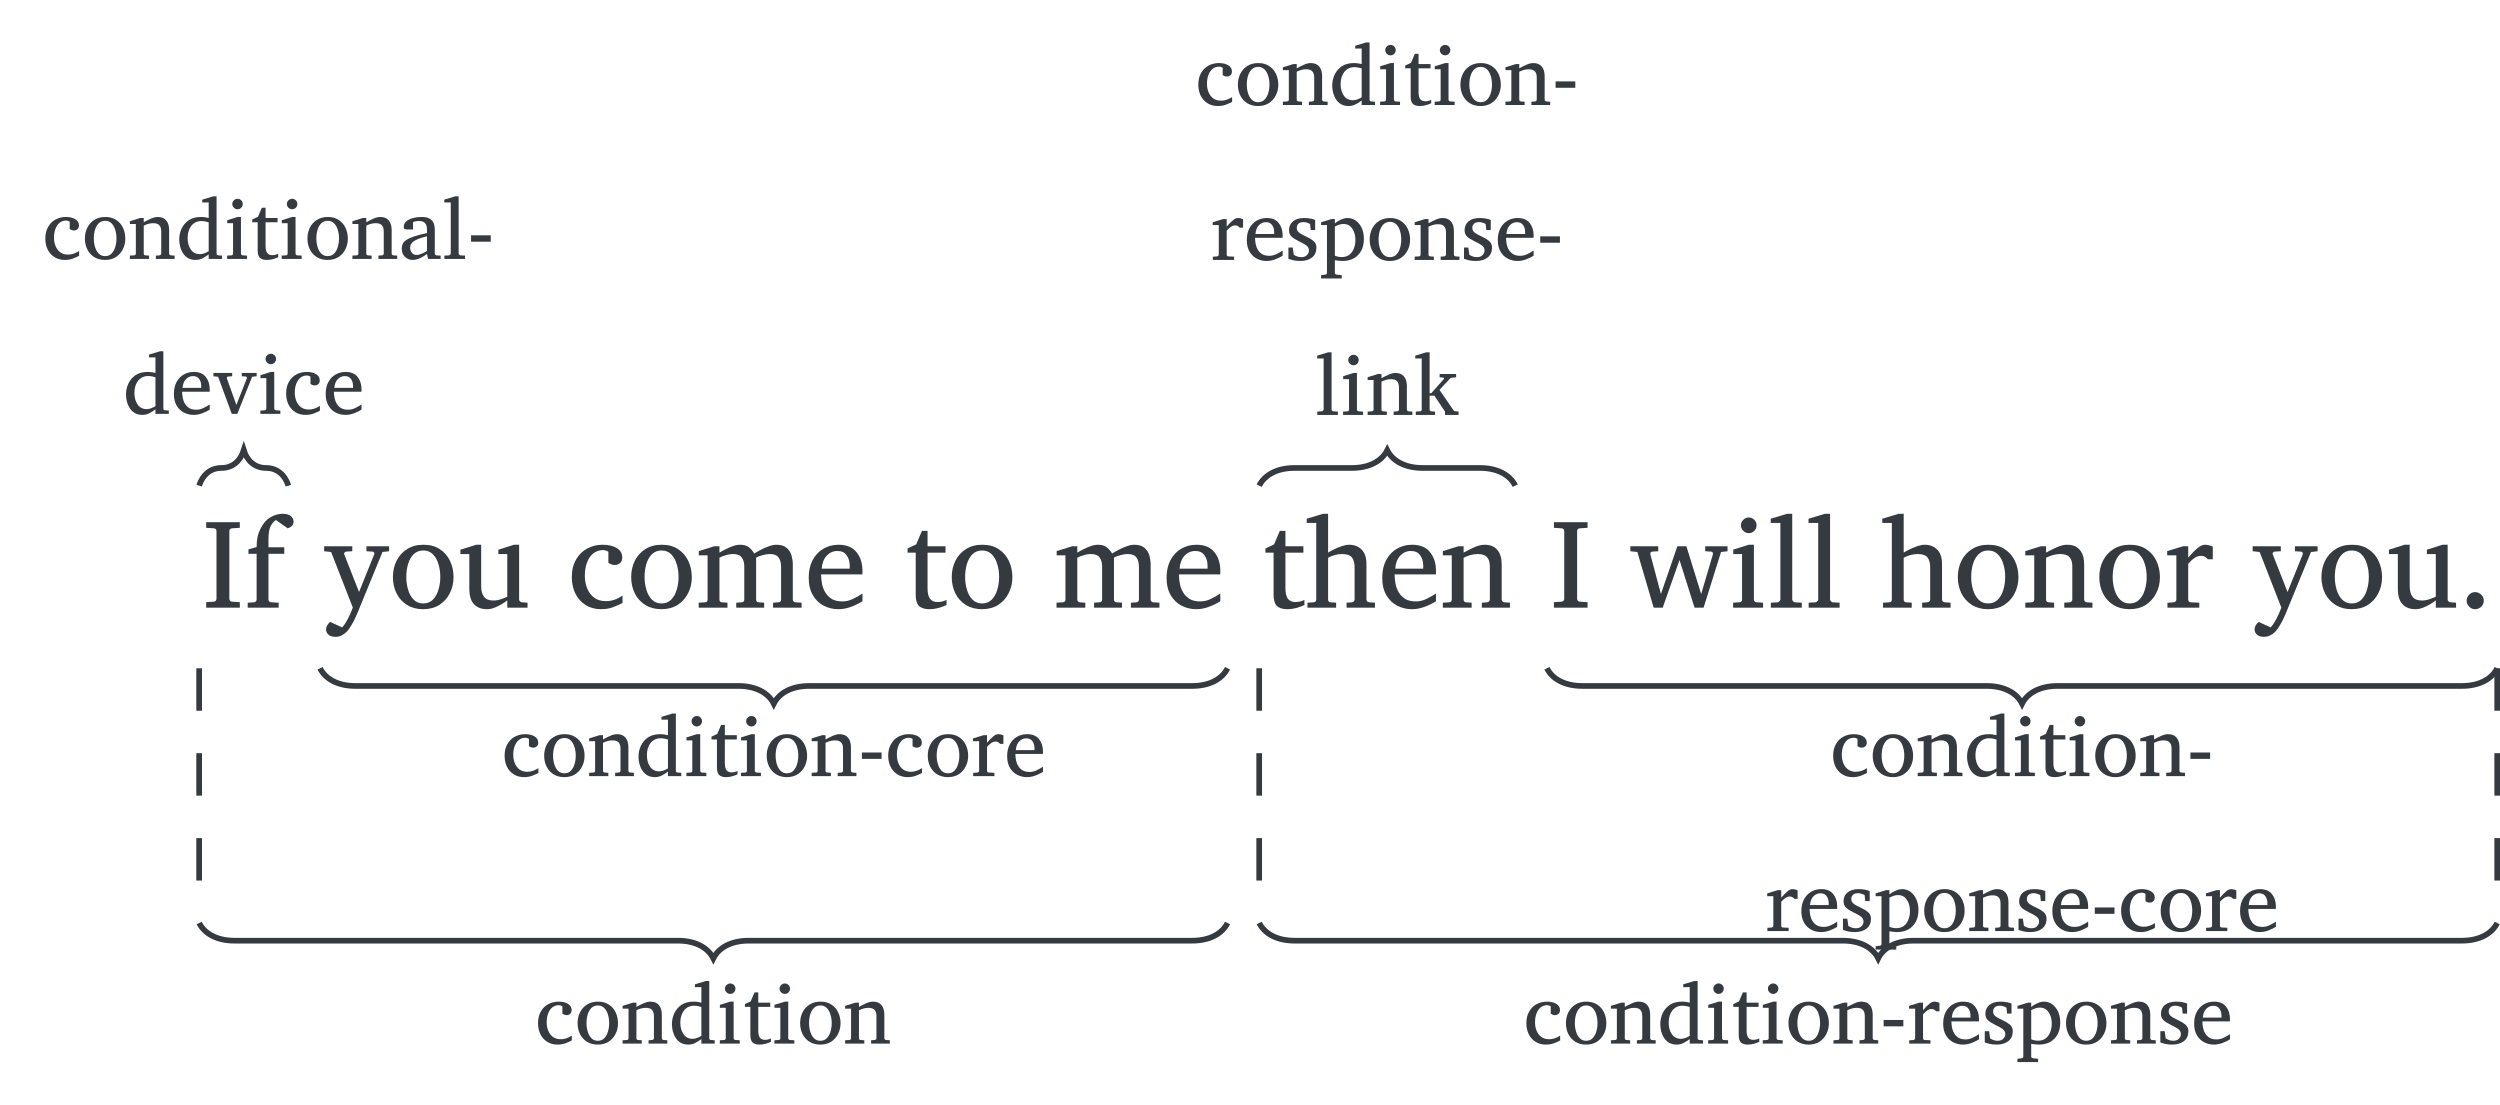
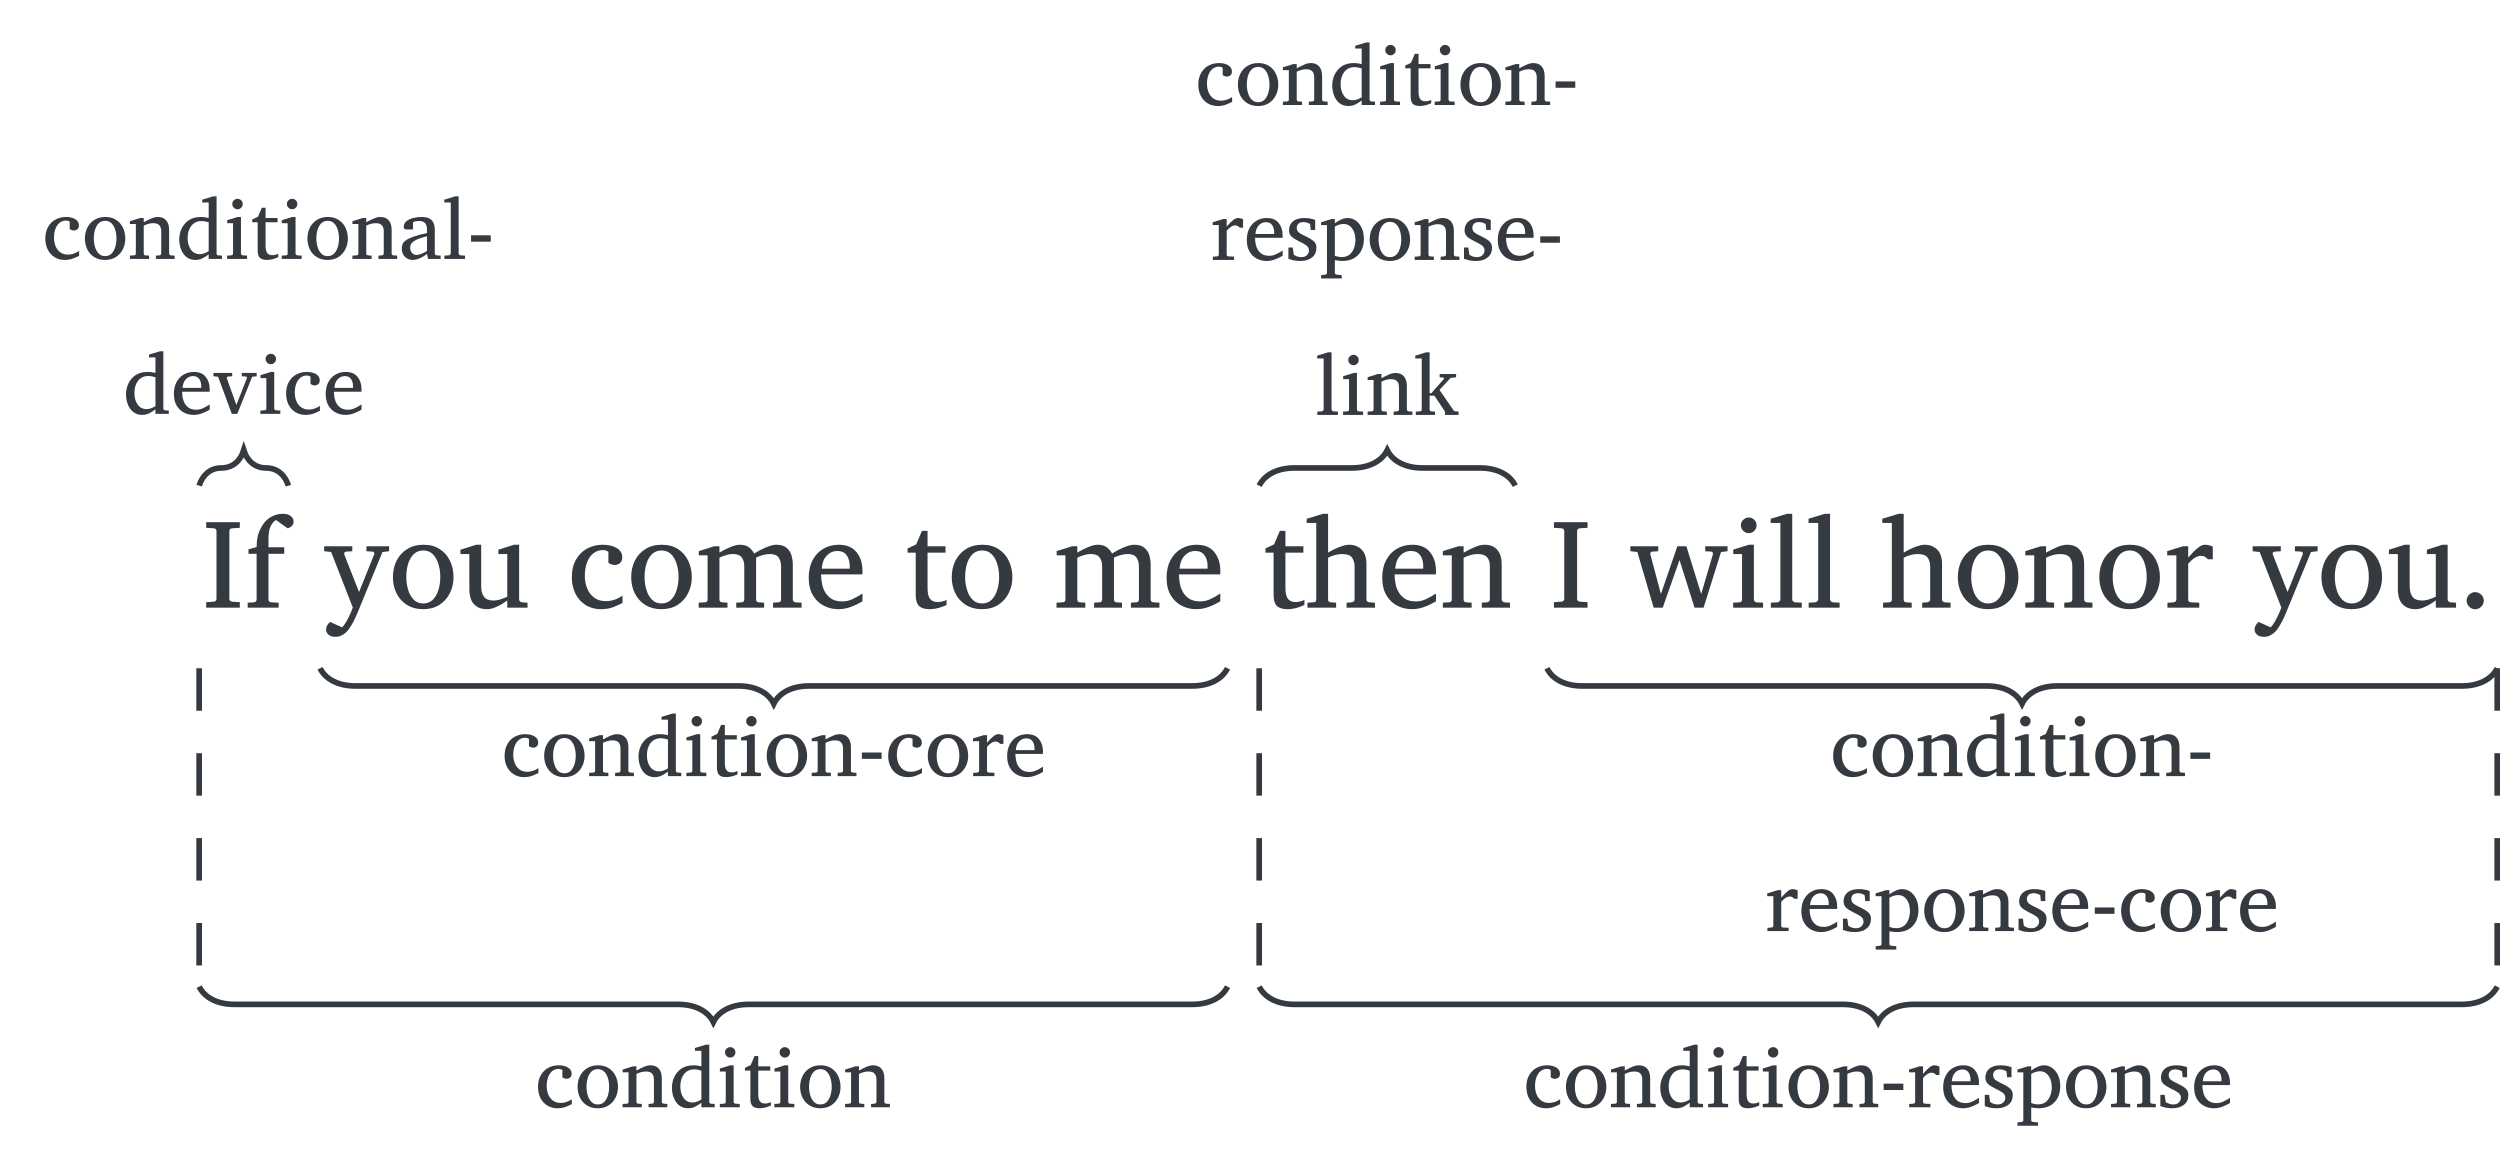
- <svg xmlns="http://www.w3.org/2000/svg" xmlns:xlink="http://www.w3.org/1999/xlink" version="1.1" width="322.095" height="142.303" viewBox="0 0 322.095 142.303">
+ <svg xmlns="http://www.w3.org/2000/svg" xmlns:xlink="http://www.w3.org/1999/xlink" version="1.1" width="322.095" height="150.507" viewBox="0 0 322.095 150.507">
  <defs>
    <path id="font_1_44" d="M.297 0H.033V.043L.093 .047C.1 .048 .105 .05 .109 .055 .112 .059 .114 .064 .114 .069V.602C.114 .607 .112 .612 .109 .616 .105 .62 .1 .623 .093 .623L.033 .627V.671H.297V.627L.236 .623C.229 .623 .224 .62 .22 .616 .217 .612 .215 .607 .215 .602V.069C.215 .064 .217 .059 .22 .055 .224 .05 .229 .048 .236 .047L.297 .043V0Z" />
    <path id="font_1_73" d="M.389 .677C.389 .663 .386 .653 .379 .645 .372 .638 .365 .632 .358 .629 .35 .626 .345 .624 .343 .623L.251 .688C.237 .681 .223 .665 .211 .643 .198 .62 .192 .585 .192 .538V.474H.316V.423H.192V.064C.192 .058 .194 .053 .198 .049 .202 .045 .207 .042 .213 .042L.272 .039V0H.029V.039L.078 .042C.084 .042 .089 .045 .093 .049 .097 .053 .099 .058 .099 .064V.423H.035V.458L.099 .476C.099 .509 .102 .536 .107 .558 .112 .58 .12 .602 .133 .626 .152 .664 .177 .692 .208 .71 .239 .728 .271 .737 .303 .737 .332 .737 .353 .731 .367 .719 .382 .707 .389 .693 .389 .677Z" />
    <path id="font_1_92" d="M.52 .443 .468 .437 .276-.031C.272-.042 .265-.057 .256-.077 .247-.097 .237-.117 .224-.138 .212-.159 .199-.177 .185-.191 .173-.203 .16-.212 .145-.219 .131-.226 .115-.229 .098-.229 .074-.229 .056-.223 .044-.212 .031-.2 .025-.187 .025-.172 .025-.15 .036-.13 .057-.112L.151-.155C.162-.144 .173-.129 .184-.11 .195-.091 .205-.071 .214-.051 .223-.031 .23-.014 .235 .001L.065 .437 .01 .443V.482H.231V.443L.183 .44C.178 .44 .173 .437 .17 .433 .166 .428 .166 .424 .168 .418L.284 .123 .403 .418C.405 .423 .405 .428 .402 .433 .399 .437 .395 .44 .389 .44L.342 .443V.482H.52V.443Z" />
    <path id="font_1_82" d="M.51 .24C.51 .193 .5 .15 .48 .112 .461 .074 .433 .044 .398 .021 .362-.001 .32-.012 .271-.012 .222-.012 .181-.001 .145 .021 .11 .043 .082 .073 .063 .111 .044 .149 .034 .192 .034 .24 .034 .288 .044 .331 .063 .369 .083 .408 .11 .438 .146 .46 .182 .483 .225 .494 .274 .494 .324 .494 .366 .483 .401 .46 .437 .437 .463 .407 .482 .368 .5 .33 .51 .287 .51 .24M.406 .241C.406 .278 .401 .312 .391 .343 .382 .375 .367 .4 .347 .42 .328 .439 .303 .449 .273 .449 .242 .449 .217 .439 .197 .42 .177 .4 .163 .375 .153 .343 .144 .312 .139 .278 .139 .241 .139 .205 .144 .171 .154 .139 .163 .108 .178 .082 .198 .062 .217 .043 .242 .033 .272 .033 .303 .033 .328 .043 .347 .062 .367 .082 .382 .108 .391 .139 .401 .171 .406 .205 .406 .241Z" />
    <path id="font_1_88" d="M.547 0H.388V.057C.377 .048 .362 .039 .345 .028 .327 .017 .308 .008 .288-0 .268-.008 .248-.012 .228-.012 .185-.012 .151 .001 .127 .027 .102 .052 .09 .094 .09 .15V.421H.02V.455L.143 .494H.183V.169C.183 .133 .19 .106 .205 .086 .219 .066 .244 .056 .28 .056 .3 .056 .32 .06 .34 .067 .36 .074 .376 .08 .388 .086V.421H.318V.455L.44 .494H.481V.064C.481 .058 .483 .053 .488 .049 .492 .045 .497 .043 .503 .042L.547 .039V0Z" />
    <path id="font_1_70" d="M.432 .037C.41 .025 .384 .014 .356 .003 .328-.007 .297-.012 .263-.012 .217-.012 .176-.001 .142 .021 .108 .042 .081 .072 .062 .11 .044 .147 .034 .19 .034 .238 .034 .294 .045 .341 .068 .379 .09 .417 .119 .446 .156 .465 .193 .484 .232 .494 .275 .494 .319 .494 .356 .486 .385 .469 .415 .451 .43 .427 .43 .394 .43 .375 .424 .36 .412 .35 .4 .34 .386 .335 .371 .335 .36 .335 .35 .337 .342 .341 .334 .344 .327 .348 .321 .352V.439C.306 .448 .292 .452 .279 .452 .249 .452 .224 .443 .202 .426 .181 .409 .165 .385 .153 .354 .142 .324 .136 .29 .136 .251 .136 .214 .142 .181 .155 .15 .167 .12 .186 .096 .21 .078 .235 .06 .265 .051 .302 .051 .325 .051 .347 .055 .368 .062 .389 .069 .411 .08 .432 .094V.037Z" />
    <path id="font_1_80" d="M.828 0H.604V.039L.646 .042C.66 .043 .667 .05 .667 .064V.319C.667 .35 .661 .375 .648 .393 .635 .412 .612 .421 .578 .421 .562 .421 .543 .418 .524 .413 .504 .408 .486 .401 .471 .393V.064C.471 .05 .478 .043 .492 .042L.534 .039V0H.315V.039L.357 .042C.371 .043 .378 .05 .378 .064V.325C.378 .354 .371 .377 .358 .394 .345 .412 .322 .421 .29 .421 .271 .421 .251 .418 .231 .411 .21 .405 .194 .399 .183 .392V.064C.183 .05 .19 .043 .204 .042L.246 .039V0H.02V.039L.069 .042C.083 .043 .09 .05 .09 .064V.411H.021V.444L.142 .482H.183V.432C.198 .441 .215 .451 .234 .46 .252 .469 .271 .477 .291 .484 .311 .491 .329 .494 .346 .494 .375 .494 .399 .487 .417 .472 .434 .457 .448 .441 .456 .425 .469 .433 .486 .443 .507 .454 .527 .465 .549 .474 .571 .482 .593 .49 .612 .494 .63 .494 .665 .494 .692 .486 .71 .47 .729 .454 .742 .434 .749 .41 .755 .387 .759 .364 .759 .341V.064C.759 .058 .761 .053 .765 .049 .769 .045 .774 .042 .78 .042L.828 .039V0Z" />
    <path id="font_1_72" d="M.266-.012C.226-.012 .188-.003 .153 .015 .117 .033 .089 .06 .067 .097 .045 .134 .034 .18 .034 .236 .034 .288 .044 .333 .064 .372 .085 .411 .112 .441 .148 .462 .183 .483 .224 .494 .269 .494 .331 .494 .378 .475 .409 .436 .44 .398 .456 .349 .456 .289 .456 .286 .456 .281 .456 .276 .456 .271 .456 .266 .455 .261H.131C.131 .236 .134 .211 .139 .185 .144 .16 .153 .137 .166 .117 .179 .096 .196 .08 .217 .067 .239 .055 .266 .049 .298 .049 .326 .049 .354 .055 .382 .069 .409 .082 .434 .096 .456 .111V.05C.428 .033 .398 .018 .365 .006 .333-.006 .3-.012 .266-.012M.136 .306H.356V.328C.356 .361 .348 .389 .332 .411 .316 .434 .292 .445 .259 .445 .226 .445 .198 .432 .175 .408 .152 .383 .139 .349 .136 .306Z" />
    <path id="font_1_87" d="M.333 .021C.32 .014 .3 .007 .275-.001 .25-.008 .224-.012 .198-.012 .161-.012 .134-.003 .116 .014 .099 .032 .091 .061 .091 .1V.432H.027V.465L.095 .497 .14 .603H.184V.482H.325V.432H.184V.153C.184 .113 .191 .085 .204 .069 .217 .052 .237 .044 .264 .044 .278 .044 .292 .046 .305 .05 .317 .054 .327 .057 .333 .061V.021Z" />
    <path id="font_1_75" d="M.551 0H.328V.039L.369 .042C.375 .043 .38 .045 .385 .049 .389 .053 .391 .058 .391 .064V.322C.391 .35 .384 .374 .371 .393 .357 .412 .331 .421 .292 .421 .274 .421 .255 .418 .235 .413 .215 .407 .197 .4 .183 .392V.064C.183 .05 .19 .043 .203 .042L.246 .039V0H.021V.039L.069 .042C.083 .043 .09 .05 .09 .064V.665H.015V.698L.143 .737H.183V.432C.195 .44 .211 .448 .23 .458 .249 .467 .269 .476 .291 .483 .312 .49 .331 .494 .348 .494 .387 .494 .419 .482 .445 .457 .471 .432 .484 .394 .484 .343V.064C.484 .058 .486 .053 .49 .049 .495 .045 .5 .043 .506 .042L.551 .039V0Z" />
    <path id="font_1_81" d="M.547 0H.326V.039L.368 .042C.374 .043 .379 .045 .383 .049 .387 .053 .389 .058 .389 .064V.324C.389 .356 .382 .38 .367 .396 .353 .413 .328 .421 .293 .421 .274 .421 .255 .418 .237 .413 .218 .407 .2 .401 .183 .392V.064C.183 .05 .19 .043 .204 .042L.246 .039V0H.02V.039L.069 .042C.083 .043 .09 .05 .09 .064V.411H.02V.444L.142 .482H.183V.432C.211 .448 .24 .462 .269 .475 .299 .488 .325 .494 .348 .494 .392 .494 .425 .481 .448 .453 .471 .426 .482 .388 .482 .34V.064C.482 .058 .484 .053 .488 .049 .492 .045 .497 .043 .503 .042L.547 .039V0Z" />
    <path id="font_1_90" d="M.773 .443 .722 .437 .585 0H.514L.396 .374 .264 0H.193L.065 .437 .01 .443V.482H.229V.443L.182 .44C.177 .44 .172 .437 .169 .433 .167 .428 .166 .424 .167 .418L.25 .107 .379 .482H.45L.566 .107 .658 .418C.66 .423 .659 .428 .656 .433 .654 .437 .65 .44 .644 .44L.598 .443V.482H.773V.443Z" />
    <path id="font_1_76" d="M.218 .647C.218 .63 .212 .615 .2 .603 .188 .591 .174 .585 .157 .585 .14 .585 .126 .591 .114 .603 .101 .615 .095 .63 .095 .647 .095 .664 .101 .679 .114 .69 .126 .702 .14 .708 .157 .708 .174 .708 .188 .702 .2 .69 .212 .679 .218 .664 .218 .647M.269 0H.034V.039L.083 .042C.097 .043 .104 .05 .104 .064V.421H.035V.456L.157 .494H.197V.064C.197 .058 .199 .053 .203 .049 .207 .045 .212 .042 .218 .042L.269 .039V0Z" />
    <path id="font_1_79" d="M.27 0H.027V.039L.08 .042C.085 .042 .089 .045 .094 .05 .1 .054 .102 .059 .102 .063V.665H.026V.698L.154 .737H.195V.063C.195 .059 .197 .054 .202 .05 .207 .045 .212 .042 .216 .042L.27 .039V0Z" />
    <path id="font_1_85" d="M.381 .38H.342C.336 .387 .328 .394 .32 .399 .311 .405 .3 .407 .288 .407 .272 .407 .256 .402 .239 .391 .222 .38 .205 .364 .188 .345V.064C.188 .05 .195 .043 .209 .042L.275 .039V0H.025V.038L.074 .042C.08 .043 .085 .045 .089 .049 .093 .053 .095 .058 .095 .064V.411H.023V.444L.147 .482H.188V.393C.216 .426 .241 .451 .262 .468 .283 .486 .302 .494 .32 .494 .33 .494 .341 .493 .354 .489 .366 .486 .375 .483 .381 .479V.38Z" />
    <path id="font_1_17" d="M.196 .055C.196 .037 .189 .021 .176 .008 .162-.006 .146-.012 .128-.012 .109-.012 .094-.006 .081 .008 .068 .021 .061 .037 .061 .055 .061 .073 .068 .089 .081 .102 .094 .115 .109 .122 .128 .122 .146 .122 .162 .115 .176 .102 .189 .089 .196 .073 .196 .055Z" />
    <path id="font_1_71" d="M.538 0H.381V.053C.358 .036 .334 .02 .308 .007 .282-.006 .255-.012 .226-.012 .193-.012 .164-.005 .139 .009 .115 .023 .095 .042 .08 .065 .064 .089 .053 .115 .045 .143 .038 .171 .034 .2 .034 .228 .034 .273 .043 .316 .062 .357 .081 .397 .109 .43 .146 .456 .184 .481 .232 .494 .289 .494 .305 .494 .322 .493 .341 .49 .36 .486 .373 .484 .381 .482V.665H.305V.698L.434 .737H.474V.064C.474 .05 .481 .043 .495 .042L.538 .039V0M.381 .091V.431C.372 .434 .36 .437 .343 .441 .326 .444 .311 .446 .296 .446 .246 .446 .207 .427 .177 .391 .148 .354 .133 .306 .133 .245 .133 .191 .146 .146 .171 .11 .196 .074 .232 .056 .278 .056 .298 .056 .317 .06 .335 .068 .352 .075 .368 .083 .381 .091Z" />
    <path id="font_1_68" d="M.492 0H.344L.331 .059C.318 .049 .303 .038 .284 .027 .265 .016 .245 .007 .224-.001 .203-.008 .183-.012 .164-.012 .128-.012 .097-0 .072 .024 .047 .048 .034 .081 .034 .123 .034 .142 .038 .159 .044 .175 .051 .191 .064 .206 .084 .22 .104 .235 .134 .249 .174 .263 .213 .277 .266 .291 .331 .305 .331 .307 .331 .313 .331 .322 .331 .331 .331 .34 .331 .348 .331 .414 .3 .447 .238 .447 .221 .447 .206 .445 .193 .442 .181 .439 .172 .436 .167 .434V.347H.094C.085 .347 .077 .349 .069 .352 .061 .356 .057 .364 .057 .376 .057 .403 .068 .426 .088 .443 .109 .461 .136 .473 .168 .482 .2 .49 .232 .494 .265 .494 .306 .494 .339 .488 .361 .475 .384 .462 .4 .444 .409 .422 .418 .399 .423 .373 .423 .344V.064C.423 .058 .425 .053 .429 .049 .433 .045 .438 .042 .444 .042L.492 .039V0M.331 .094V.267C.286 .256 .25 .245 .224 .234 .197 .222 .178 .211 .165 .2 .152 .189 .143 .177 .139 .166 .135 .154 .133 .142 .133 .13 .133 .109 .139 .09 .153 .073 .166 .056 .184 .047 .208 .047 .228 .047 .249 .052 .273 .063 .297 .074 .316 .084 .331 .094Z" />
    <path id="font_1_16" d="M.276 .203H.044V.278H.276V.203Z" />
    <path id="font_1_89" d="M.519 .443 .466 .437 .291 0H.226L.065 .437 .01 .443V.482H.231V.443L.183 .44C.178 .44 .173 .437 .17 .433 .167 .428 .166 .424 .168 .418L.28 .105 .403 .418C.405 .423 .405 .428 .402 .433 .399 .437 .395 .44 .389 .44L.344 .443V.482H.519V.443Z" />
    <path id="font_1_86" d="M.349 .353H.297L.289 .423C.282 .428 .271 .434 .257 .438 .243 .443 .229 .446 .213 .446 .186 .446 .165 .44 .152 .427 .139 .414 .132 .398 .132 .379 .132 .364 .135 .351 .142 .341 .149 .33 .16 .32 .177 .31 .193 .3 .215 .289 .243 .276 .278 .26 .307 .242 .33 .223 .352 .204 .364 .178 .364 .145 .364 .096 .347 .057 .313 .03 .279 .002 .232-.012 .173-.012 .142-.012 .114-.009 .088-.003 .062 .004 .044 .009 .034 .013V.146H.085L.097 .061C.107 .055 .12 .048 .135 .042 .149 .036 .167 .033 .186 .033 .215 .033 .237 .041 .252 .057 .268 .073 .276 .091 .276 .111 .276 .137 .265 .157 .244 .172 .223 .187 .193 .204 .154 .222 .117 .24 .089 .258 .07 .276 .051 .295 .041 .319 .041 .349 .041 .394 .057 .429 .088 .455 .119 .481 .164 .494 .221 .494 .25 .494 .277 .491 .3 .486 .323 .481 .339 .476 .349 .471V.353Z" />
    <path id="font_1_83" d="M.525 .248C.525 .196 .515 .15 .495 .111 .474 .072 .445 .042 .408 .02 .37-.001 .325-.012 .272-.012 .257-.012 .242-.011 .228-.009 .213-.007 .198-.005 .183-.003V-.152C.183-.158 .185-.163 .189-.167 .194-.17 .199-.172 .205-.173L.264-.179V-.218H.021V-.179L.069-.173C.083-.171 .09-.164 .09-.152V.411H.021V.444L.144 .482H.183V.432C.206 .45 .23 .464 .257 .476 .283 .488 .309 .494 .334 .494 .368 .494 .4 .484 .429 .464 .458 .443 .481 .415 .499 .378 .516 .341 .525 .298 .525 .248M.425 .234C.425 .268 .42 .3 .409 .329 .398 .357 .383 .38 .362 .398 .341 .415 .316 .424 .285 .424 .268 .424 .251 .421 .232 .415 .214 .408 .198 .402 .183 .394V.05C.21 .039 .237 .034 .264 .034 .301 .034 .331 .044 .355 .062 .378 .081 .396 .106 .407 .136 .419 .167 .425 .199 .425 .234Z" />
    <path id="font_1_78" d="M.524 0H.364V.039L.239 .227H.183V.064C.183 .05 .19 .043 .204 .042L.247 .039V0H.02V.039L.069 .042C.083 .043 .09 .05 .09 .064V.665H.014V.698L.142 .737H.183V.256H.203L.35 .422C.353 .425 .353 .429 .351 .433 .35 .437 .346 .439 .342 .439L.301 .443V.482H.495V.443L.431 .436 .299 .295 .471 .045 .524 .039V0Z" />
  </defs>
-   <use data-text="I" xlink:href="#font_1_44" transform="matrix(16.40848,0,0,-16.40848,26.0226,78.28925)" fill="#343a40" />
-   <use data-text="f" xlink:href="#font_1_73" transform="matrix(16.40848,0,0,-16.40848,31.4374,78.28925)" fill="#343a40" />
-   <use data-text="y" xlink:href="#font_1_92" transform="matrix(16.40848,0,0,-16.40848,41.59773,78.28925)" fill="#343a40" />
-   <use data-text="o" xlink:href="#font_1_82" transform="matrix(16.40848,0,0,-16.40848,50.0645,78.28925)" fill="#343a40" />
-   <use data-text="u" xlink:href="#font_1_88" transform="matrix(16.40848,0,0,-16.40848,58.99071,78.28925)" fill="#343a40" />
-   <use data-text="c" xlink:href="#font_1_70" transform="matrix(16.40848,0,0,-16.40848,73.11582,78.28925)" fill="#343a40" />
-   <use data-text="o" xlink:href="#font_1_82" transform="matrix(16.40848,0,0,-16.40848,80.76217,78.28925)" fill="#343a40" />
-   <use data-text="m" xlink:href="#font_1_80" transform="matrix(16.40848,0,0,-16.40848,89.68839,78.28925)" fill="#343a40" />
-   <use data-text="e" xlink:href="#font_1_72" transform="matrix(16.40848,0,0,-16.40848,103.6356,78.28925)" fill="#343a40" />
-   <use data-text="t" xlink:href="#font_1_87" transform="matrix(16.40848,0,0,-16.40848,116.485,78.28925)" fill="#343a40" />
-   <use data-text="o" xlink:href="#font_1_82" transform="matrix(16.40848,0,0,-16.40848,122.0639,78.28925)" fill="#343a40" />
-   <use data-text="m" xlink:href="#font_1_80" transform="matrix(16.40848,0,0,-16.40848,135.7933,78.28925)" fill="#343a40" />
-   <use data-text="e" xlink:href="#font_1_72" transform="matrix(16.40848,0,0,-16.40848,149.7405,78.28925)" fill="#343a40" />
-   <use data-text="t" xlink:href="#font_1_87" transform="matrix(16.40848,0,0,-16.40848,162.5937,78.28925)" fill="#343a40" />
-   <use data-text="h" xlink:href="#font_1_75" transform="matrix(16.40848,0,0,-16.40848,168.1069,78.28925)" fill="#343a40" />
-   <use data-text="e" xlink:href="#font_1_72" transform="matrix(16.40848,0,0,-16.40848,177.5254,78.28925)" fill="#343a40" />
-   <use data-text="n" xlink:href="#font_1_81" transform="matrix(16.40848,0,0,-16.40848,185.5655,78.28925)" fill="#343a40" />
-   <use data-text="I" xlink:href="#font_1_44" transform="matrix(16.40848,0,0,-16.40848,199.664,78.28925)" fill="#343a40" />
-   <use data-text="w" xlink:href="#font_1_90" transform="matrix(16.40848,0,0,-16.40848,209.8882,78.28925)" fill="#343a40" />
-   <use data-text="i" xlink:href="#font_1_76" transform="matrix(16.40848,0,0,-16.40848,222.736,78.28925)" fill="#343a40" />
-   <use data-text="l" xlink:href="#font_1_79" transform="matrix(16.40848,0,0,-16.40848,227.7078,78.28925)" fill="#343a40" />
-   <use data-text="l" xlink:href="#font_1_79" transform="matrix(16.40848,0,0,-16.40848,232.5811,78.28925)" fill="#343a40" />
-   <use data-text="h" xlink:href="#font_1_75" transform="matrix(16.40848,0,0,-16.40848,242.2646,78.28925)" fill="#343a40" />
-   <use data-text="o" xlink:href="#font_1_82" transform="matrix(16.40848,0,0,-16.40848,251.683,78.28925)" fill="#343a40" />
-   <use data-text="n" xlink:href="#font_1_81" transform="matrix(16.40848,0,0,-16.40848,260.6093,78.28925)" fill="#343a40" />
-   <use data-text="o" xlink:href="#font_1_82" transform="matrix(16.40848,0,0,-16.40848,269.9128,78.28925)" fill="#343a40" />
-   <use data-text="r" xlink:href="#font_1_85" transform="matrix(16.40848,0,0,-16.40848,278.8391,78.28925)" fill="#343a40" />
-   <use data-text="y" xlink:href="#font_1_92" transform="matrix(16.40848,0,0,-16.40848,290.0642,78.28925)" fill="#343a40" />
-   <use data-text="o" xlink:href="#font_1_82" transform="matrix(16.40848,0,0,-16.40848,298.531,78.28925)" fill="#343a40" />
-   <use data-text="u" xlink:href="#font_1_88" transform="matrix(16.40848,0,0,-16.40848,307.4572,78.28925)" fill="#343a40" />
-   <use data-text="." xlink:href="#font_1_17" transform="matrix(16.40848,0,0,-16.40848,316.7936,78.28925)" fill="#343a40" />
-   <path transform="matrix(1.83,0,0,-1.83,26.0226,78.28925)" stroke-width=".399" stroke-linecap="butt" stroke-miterlimit="10" stroke-linejoin="miter" fill="none" stroke="#343a40" d="M-.199 8.589C.036 9.337 .586 9.835 1.371 9.835H1.371C2.157 9.835 2.707 10.333 2.942 11.08 3.178 10.333 3.727 9.835 4.513 9.835H4.513C5.298 9.835 5.848 9.337 6.084 8.589" />
+   <use data-text="I" xlink:href="#font_1_44" transform="matrix(16.40848,0,0,-16.40848,26.0226,78.28924)" fill="#343a40" />
+   <use data-text="f" xlink:href="#font_1_73" transform="matrix(16.40848,0,0,-16.40848,31.4374,78.28924)" fill="#343a40" />
+   <use data-text="y" xlink:href="#font_1_92" transform="matrix(16.40848,0,0,-16.40848,41.59773,78.28924)" fill="#343a40" />
+   <use data-text="o" xlink:href="#font_1_82" transform="matrix(16.40848,0,0,-16.40848,50.0645,78.28924)" fill="#343a40" />
+   <use data-text="u" xlink:href="#font_1_88" transform="matrix(16.40848,0,0,-16.40848,58.99071,78.28924)" fill="#343a40" />
+   <use data-text="c" xlink:href="#font_1_70" transform="matrix(16.40848,0,0,-16.40848,73.11582,78.28924)" fill="#343a40" />
+   <use data-text="o" xlink:href="#font_1_82" transform="matrix(16.40848,0,0,-16.40848,80.76217,78.28924)" fill="#343a40" />
+   <use data-text="m" xlink:href="#font_1_80" transform="matrix(16.40848,0,0,-16.40848,89.68839,78.28924)" fill="#343a40" />
+   <use data-text="e" xlink:href="#font_1_72" transform="matrix(16.40848,0,0,-16.40848,103.6356,78.28924)" fill="#343a40" />
+   <use data-text="t" xlink:href="#font_1_87" transform="matrix(16.40848,0,0,-16.40848,116.485,78.28924)" fill="#343a40" />
+   <use data-text="o" xlink:href="#font_1_82" transform="matrix(16.40848,0,0,-16.40848,122.0639,78.28924)" fill="#343a40" />
+   <use data-text="m" xlink:href="#font_1_80" transform="matrix(16.40848,0,0,-16.40848,135.7933,78.28924)" fill="#343a40" />
+   <use data-text="e" xlink:href="#font_1_72" transform="matrix(16.40848,0,0,-16.40848,149.7405,78.28924)" fill="#343a40" />
+   <use data-text="t" xlink:href="#font_1_87" transform="matrix(16.40848,0,0,-16.40848,162.5937,78.28924)" fill="#343a40" />
+   <use data-text="h" xlink:href="#font_1_75" transform="matrix(16.40848,0,0,-16.40848,168.1069,78.28924)" fill="#343a40" />
+   <use data-text="e" xlink:href="#font_1_72" transform="matrix(16.40848,0,0,-16.40848,177.5254,78.28924)" fill="#343a40" />
+   <use data-text="n" xlink:href="#font_1_81" transform="matrix(16.40848,0,0,-16.40848,185.5655,78.28924)" fill="#343a40" />
+   <use data-text="I" xlink:href="#font_1_44" transform="matrix(16.40848,0,0,-16.40848,199.664,78.28924)" fill="#343a40" />
+   <use data-text="w" xlink:href="#font_1_90" transform="matrix(16.40848,0,0,-16.40848,209.8882,78.28924)" fill="#343a40" />
+   <use data-text="i" xlink:href="#font_1_76" transform="matrix(16.40848,0,0,-16.40848,222.736,78.28924)" fill="#343a40" />
+   <use data-text="l" xlink:href="#font_1_79" transform="matrix(16.40848,0,0,-16.40848,227.7078,78.28924)" fill="#343a40" />
+   <use data-text="l" xlink:href="#font_1_79" transform="matrix(16.40848,0,0,-16.40848,232.5811,78.28924)" fill="#343a40" />
+   <use data-text="h" xlink:href="#font_1_75" transform="matrix(16.40848,0,0,-16.40848,242.2646,78.28924)" fill="#343a40" />
+   <use data-text="o" xlink:href="#font_1_82" transform="matrix(16.40848,0,0,-16.40848,251.683,78.28924)" fill="#343a40" />
+   <use data-text="n" xlink:href="#font_1_81" transform="matrix(16.40848,0,0,-16.40848,260.6093,78.28924)" fill="#343a40" />
+   <use data-text="o" xlink:href="#font_1_82" transform="matrix(16.40848,0,0,-16.40848,269.9128,78.28924)" fill="#343a40" />
+   <use data-text="r" xlink:href="#font_1_85" transform="matrix(16.40848,0,0,-16.40848,278.8391,78.28924)" fill="#343a40" />
+   <use data-text="y" xlink:href="#font_1_92" transform="matrix(16.40848,0,0,-16.40848,290.0642,78.28924)" fill="#343a40" />
+   <use data-text="o" xlink:href="#font_1_82" transform="matrix(16.40848,0,0,-16.40848,298.531,78.28924)" fill="#343a40" />
+   <use data-text="u" xlink:href="#font_1_88" transform="matrix(16.40848,0,0,-16.40848,307.4572,78.28924)" fill="#343a40" />
+   <use data-text="." xlink:href="#font_1_17" transform="matrix(16.40848,0,0,-16.40848,316.7936,78.28924)" fill="#343a40" />
+   <path transform="matrix(1.83,0,0,-1.83,26.0226,78.28924)" stroke-width=".399" stroke-linecap="butt" stroke-miterlimit="10" stroke-linejoin="miter" fill="none" stroke="#343a40" d="M-.199 8.589C.036 9.337 .586 9.835 1.371 9.835H1.371C2.157 9.835 2.707 10.333 2.942 11.08 3.178 10.333 3.727 9.835 4.513 9.835H4.513C5.298 9.835 5.848 9.337 6.084 8.589" />
  <use data-text="c" xlink:href="#font_1_70" transform="matrix(10.93897,0,0,-10.93897,5.468039,33.35908)" fill="#343a40" />
  <use data-text="o" xlink:href="#font_1_82" transform="matrix(10.93897,0,0,-10.93897,10.5656,33.35908)" fill="#343a40" />
  <use data-text="n" xlink:href="#font_1_81" transform="matrix(10.93897,0,0,-10.93897,16.5164,33.35908)" fill="#343a40" />
  <use data-text="d" xlink:href="#font_1_71" transform="matrix(10.93897,0,0,-10.93897,22.7188,33.35908)" fill="#343a40" />
  <use data-text="i" xlink:href="#font_1_76" transform="matrix(10.93897,0,0,-10.93897,28.88838,33.35908)" fill="#343a40" />
  <use data-text="t" xlink:href="#font_1_87" transform="matrix(10.93897,0,0,-10.93897,32.20289,33.35908)" fill="#343a40" />
  <use data-text="i" xlink:href="#font_1_76" transform="matrix(10.93897,0,0,-10.93897,35.92214,33.35908)" fill="#343a40" />
  <use data-text="o" xlink:href="#font_1_82" transform="matrix(10.93897,0,0,-10.93897,39.23665,33.35908)" fill="#343a40" />
  <use data-text="n" xlink:href="#font_1_81" transform="matrix(10.93897,0,0,-10.93897,45.18745,33.35908)" fill="#343a40" />
  <use data-text="a" xlink:href="#font_1_68" transform="matrix(10.93897,0,0,-10.93897,51.38985,33.35908)" fill="#343a40" />
  <use data-text="l" xlink:href="#font_1_79" transform="matrix(10.93897,0,0,-10.93897,56.95778,33.35908)" fill="#343a40" />
  <use data-text="-" xlink:href="#font_1_16" transform="matrix(10.93897,0,0,-10.93897,60.20665,33.35908)" fill="#343a40" />
  <use data-text="d" xlink:href="#font_1_71" transform="matrix(10.93897,0,0,-10.93897,15.86061,53.32255)" fill="#343a40" />
  <use data-text="e" xlink:href="#font_1_72" transform="matrix(10.93897,0,0,-10.93897,22.03019,53.32255)" fill="#343a40" />
  <use data-text="v" xlink:href="#font_1_89" transform="matrix(10.93897,0,0,-10.93897,27.39028,53.32255)" fill="#343a40" />
  <use data-text="i" xlink:href="#font_1_76" transform="matrix(10.93897,0,0,-10.93897,33.177,53.32255)" fill="#343a40" />
  <use data-text="c" xlink:href="#font_1_70" transform="matrix(10.93897,0,0,-10.93897,36.49151,53.32255)" fill="#343a40" />
  <use data-text="e" xlink:href="#font_1_72" transform="matrix(10.93897,0,0,-10.93897,41.58908,53.32255)" fill="#343a40" />
-   <path transform="matrix(1.83,0,0,-1.83,26.0226,78.28925)" stroke-width=".399" stroke-linecap="butt" stroke-miterlimit="10" stroke-linejoin="miter" fill="none" stroke="#343a40" d="M8.312-4.268C8.685-5.015 9.557-5.513 10.803-5.513H37.767C39.012-5.513 39.884-6.012 40.257-6.759 40.631-6.012 41.503-5.513 42.748-5.513H69.712C70.957-5.513 71.829-5.015 72.203-4.268" />
+   <path transform="matrix(1.83,0,0,-1.83,26.0226,78.28924)" stroke-width=".399" stroke-linecap="butt" stroke-miterlimit="10" stroke-linejoin="miter" fill="none" stroke="#343a40" d="M8.312-4.268C8.685-5.015 9.557-5.513 10.803-5.513H37.767C39.012-5.513 39.884-6.012 40.257-6.759 40.631-6.012 41.503-5.513 42.748-5.513H69.712C70.957-5.513 71.829-5.015 72.203-4.268" />
  <use data-text="c" xlink:href="#font_1_70" transform="matrix(10.93897,0,0,-10.93897,64.63926,99.99304)" fill="#343a40" />
  <use data-text="o" xlink:href="#font_1_82" transform="matrix(10.93897,0,0,-10.93897,69.73683,99.99304)" fill="#343a40" />
  <use data-text="n" xlink:href="#font_1_81" transform="matrix(10.93897,0,0,-10.93897,75.68762,99.99304)" fill="#343a40" />
  <use data-text="d" xlink:href="#font_1_71" transform="matrix(10.93897,0,0,-10.93897,81.89002,99.99304)" fill="#343a40" />
  <use data-text="i" xlink:href="#font_1_76" transform="matrix(10.93897,0,0,-10.93897,88.05961,99.99304)" fill="#343a40" />
  <use data-text="t" xlink:href="#font_1_87" transform="matrix(10.93897,0,0,-10.93897,91.37412,99.99304)" fill="#343a40" />
  <use data-text="i" xlink:href="#font_1_76" transform="matrix(10.93897,0,0,-10.93897,95.09336,99.99304)" fill="#343a40" />
  <use data-text="o" xlink:href="#font_1_82" transform="matrix(10.93897,0,0,-10.93897,98.40787,99.99304)" fill="#343a40" />
  <use data-text="n" xlink:href="#font_1_81" transform="matrix(10.93897,0,0,-10.93897,104.3587,99.99304)" fill="#343a40" />
  <use data-text="-" xlink:href="#font_1_16" transform="matrix(10.93897,0,0,-10.93897,110.5611,99.99304)" fill="#343a40" />
  <use data-text="c" xlink:href="#font_1_70" transform="matrix(10.93897,0,0,-10.93897,114.0615,99.99304)" fill="#343a40" />
  <use data-text="o" xlink:href="#font_1_82" transform="matrix(10.93897,0,0,-10.93897,119.1591,99.99304)" fill="#343a40" />
  <use data-text="r" xlink:href="#font_1_85" transform="matrix(10.93897,0,0,-10.93897,125.1099,99.99304)" fill="#343a40" />
  <use data-text="e" xlink:href="#font_1_72" transform="matrix(10.93897,0,0,-10.93897,129.387,99.99304)" fill="#343a40" />
-   <path transform="matrix(1.83,0,0,-1.83,26.0226,78.28925)" stroke-width=".399" stroke-linecap="butt" stroke-miterlimit="10" stroke-linejoin="miter" fill="none" stroke="#343a40" d="M-.199-22.201C.174-22.948 1.046-23.446 2.291-23.446H33.511C34.756-23.446 35.628-23.945 36.002-24.692 36.375-23.945 37.247-23.446 38.492-23.446H69.712C70.957-23.446 71.829-22.948 72.203-22.201" />
-   <use data-text="c" xlink:href="#font_1_70" transform="matrix(10.93897,0,0,-10.93897,68.94525,134.452)" fill="#343a40" />
-   <use data-text="o" xlink:href="#font_1_82" transform="matrix(10.93897,0,0,-10.93897,74.04281,134.452)" fill="#343a40" />
-   <use data-text="n" xlink:href="#font_1_81" transform="matrix(10.93897,0,0,-10.93897,79.99362,134.452)" fill="#343a40" />
-   <use data-text="d" xlink:href="#font_1_71" transform="matrix(10.93897,0,0,-10.93897,86.19602,134.452)" fill="#343a40" />
-   <use data-text="i" xlink:href="#font_1_76" transform="matrix(10.93897,0,0,-10.93897,92.3656,134.452)" fill="#343a40" />
-   <use data-text="t" xlink:href="#font_1_87" transform="matrix(10.93897,0,0,-10.93897,95.68011,134.452)" fill="#343a40" />
-   <use data-text="i" xlink:href="#font_1_76" transform="matrix(10.93897,0,0,-10.93897,99.39936,134.452)" fill="#343a40" />
-   <use data-text="o" xlink:href="#font_1_82" transform="matrix(10.93897,0,0,-10.93897,102.7139,134.452)" fill="#343a40" />
-   <use data-text="n" xlink:href="#font_1_81" transform="matrix(10.93897,0,0,-10.93897,108.6647,134.452)" fill="#343a40" />
-   <path transform="matrix(1.83,0,0,-1.83,26.0226,78.28925)" stroke-width=".399" stroke-linecap="butt" stroke-miterlimit="10" stroke-linejoin="miter" fill="none" stroke="#343a40" d="M74.431 8.589C74.805 9.337 75.676 9.835 76.922 9.835H80.955C82.2 9.835 83.072 10.333 83.446 11.08 83.819 10.333 84.691 9.835 85.936 9.835H89.97C91.215 9.835 92.087 9.337 92.46 8.589" />
+   <path transform="matrix(1.83,0,0,-1.83,26.0226,78.28924)" stroke-width=".399" stroke-linecap="butt" stroke-miterlimit="10" stroke-linejoin="miter" fill="none" stroke="#343a40" d="M-.199-26.684C.174-27.431 1.046-27.93 2.291-27.93H33.511C34.756-27.93 35.628-28.428 36.002-29.175 36.375-28.428 37.247-27.93 38.492-27.93H69.712C70.957-27.93 71.829-27.431 72.203-26.684" />
+   <use data-text="c" xlink:href="#font_1_70" transform="matrix(10.93897,0,0,-10.93897,68.94525,142.6558)" fill="#343a40" />
+   <use data-text="o" xlink:href="#font_1_82" transform="matrix(10.93897,0,0,-10.93897,74.04281,142.6558)" fill="#343a40" />
+   <use data-text="n" xlink:href="#font_1_81" transform="matrix(10.93897,0,0,-10.93897,79.99362,142.6558)" fill="#343a40" />
+   <use data-text="d" xlink:href="#font_1_71" transform="matrix(10.93897,0,0,-10.93897,86.19602,142.6558)" fill="#343a40" />
+   <use data-text="i" xlink:href="#font_1_76" transform="matrix(10.93897,0,0,-10.93897,92.3656,142.6558)" fill="#343a40" />
+   <use data-text="t" xlink:href="#font_1_87" transform="matrix(10.93897,0,0,-10.93897,95.68011,142.6558)" fill="#343a40" />
+   <use data-text="i" xlink:href="#font_1_76" transform="matrix(10.93897,0,0,-10.93897,99.39936,142.6558)" fill="#343a40" />
+   <use data-text="o" xlink:href="#font_1_82" transform="matrix(10.93897,0,0,-10.93897,102.7139,142.6558)" fill="#343a40" />
+   <use data-text="n" xlink:href="#font_1_81" transform="matrix(10.93897,0,0,-10.93897,108.6647,142.6558)" fill="#343a40" />
+   <path transform="matrix(1.83,0,0,-1.83,26.0226,78.28924)" stroke-width=".399" stroke-linecap="butt" stroke-miterlimit="10" stroke-linejoin="miter" fill="none" stroke="#343a40" d="M74.431 8.589C74.805 9.337 75.676 9.835 76.922 9.835H80.955C82.2 9.835 83.072 10.333 83.446 11.08 83.819 10.333 84.691 9.835 85.936 9.835H89.97C91.215 9.835 92.087 9.337 92.46 8.589" />
  <use data-text="c" xlink:href="#font_1_70" transform="matrix(10.93897,0,0,-10.93897,154.0165,13.5292)" fill="#343a40" />
  <use data-text="o" xlink:href="#font_1_82" transform="matrix(10.93897,0,0,-10.93897,159.114,13.5292)" fill="#343a40" />
  <use data-text="n" xlink:href="#font_1_81" transform="matrix(10.93897,0,0,-10.93897,165.0648,13.5292)" fill="#343a40" />
  <use data-text="d" xlink:href="#font_1_71" transform="matrix(10.93897,0,0,-10.93897,171.2672,13.5292)" fill="#343a40" />
  <use data-text="i" xlink:href="#font_1_76" transform="matrix(10.93897,0,0,-10.93897,177.4368,13.5292)" fill="#343a40" />
  <use data-text="t" xlink:href="#font_1_87" transform="matrix(10.93897,0,0,-10.93897,180.7513,13.5292)" fill="#343a40" />
  <use data-text="i" xlink:href="#font_1_76" transform="matrix(10.93897,0,0,-10.93897,184.4706,13.5292)" fill="#343a40" />
  <use data-text="o" xlink:href="#font_1_82" transform="matrix(10.93897,0,0,-10.93897,187.7851,13.5292)" fill="#343a40" />
  <use data-text="n" xlink:href="#font_1_81" transform="matrix(10.93897,0,0,-10.93897,193.7359,13.5292)" fill="#343a40" />
  <use data-text="-" xlink:href="#font_1_16" transform="matrix(10.93897,0,0,-10.93897,199.9383,13.5292)" fill="#343a40" />
  <use data-text="r" xlink:href="#font_1_85" transform="matrix(10.93897,0,0,-10.93897,155.9874,33.49267)" fill="#343a40" />
  <use data-text="e" xlink:href="#font_1_72" transform="matrix(10.93897,0,0,-10.93897,160.2645,33.49267)" fill="#343a40" />
  <use data-text="s" xlink:href="#font_1_86" transform="matrix(10.93897,0,0,-10.93897,165.6246,33.49267)" fill="#343a40" />
  <use data-text="p" xlink:href="#font_1_83" transform="matrix(10.93897,0,0,-10.93897,169.9783,33.49267)" fill="#343a40" />
  <use data-text="o" xlink:href="#font_1_82" transform="matrix(10.93897,0,0,-10.93897,176.0932,33.49267)" fill="#343a40" />
  <use data-text="n" xlink:href="#font_1_81" transform="matrix(10.93897,0,0,-10.93897,182.044,33.49267)" fill="#343a40" />
  <use data-text="s" xlink:href="#font_1_86" transform="matrix(10.93897,0,0,-10.93897,188.2464,33.49267)" fill="#343a40" />
  <use data-text="e" xlink:href="#font_1_72" transform="matrix(10.93897,0,0,-10.93897,192.6001,33.49267)" fill="#343a40" />
  <use data-text="-" xlink:href="#font_1_16" transform="matrix(10.93897,0,0,-10.93897,197.9602,33.49267)" fill="#343a40" />
  <use data-text="l" xlink:href="#font_1_79" transform="matrix(10.93897,0,0,-10.93897,169.4214,53.45614)" fill="#343a40" />
  <use data-text="i" xlink:href="#font_1_76" transform="matrix(10.93897,0,0,-10.93897,172.6703,53.45614)" fill="#343a40" />
  <use data-text="n" xlink:href="#font_1_81" transform="matrix(10.93897,0,0,-10.93897,175.9848,53.45614)" fill="#343a40" />
  <use data-text="k" xlink:href="#font_1_78" transform="matrix(10.93897,0,0,-10.93897,182.1872,53.45614)" fill="#343a40" />
-   <path transform="matrix(1.83,0,0,-1.83,26.0226,78.28925)" stroke-width=".399" stroke-linecap="butt" stroke-miterlimit="10" stroke-linejoin="miter" fill="none" stroke="#343a40" d="M94.689-4.268C95.062-5.015 95.934-5.513 97.18-5.513H125.65C126.895-5.513 127.767-6.012 128.14-6.759 128.514-6.012 129.386-5.513 130.631-5.513H159.101C160.346-5.513 161.218-5.015 161.592-4.268" />
+   <path transform="matrix(1.83,0,0,-1.83,26.0226,78.28924)" stroke-width=".399" stroke-linecap="butt" stroke-miterlimit="10" stroke-linejoin="miter" fill="none" stroke="#343a40" d="M94.689-4.268C95.062-5.015 95.934-5.513 97.18-5.513H125.65C126.895-5.513 127.767-6.012 128.14-6.759 128.514-6.012 129.386-5.513 130.631-5.513H159.101C160.346-5.513 161.218-5.015 161.592-4.268" />
  <use data-text="c" xlink:href="#font_1_70" transform="matrix(10.93897,0,0,-10.93897,235.8065,99.99304)" fill="#343a40" />
  <use data-text="o" xlink:href="#font_1_82" transform="matrix(10.93897,0,0,-10.93897,240.9041,99.99304)" fill="#343a40" />
  <use data-text="n" xlink:href="#font_1_81" transform="matrix(10.93897,0,0,-10.93897,246.8548,99.99304)" fill="#343a40" />
  <use data-text="d" xlink:href="#font_1_71" transform="matrix(10.93897,0,0,-10.93897,253.0572,99.99304)" fill="#343a40" />
  <use data-text="i" xlink:href="#font_1_76" transform="matrix(10.93897,0,0,-10.93897,259.2268,99.99304)" fill="#343a40" />
  <use data-text="t" xlink:href="#font_1_87" transform="matrix(10.93897,0,0,-10.93897,262.5413,99.99304)" fill="#343a40" />
  <use data-text="i" xlink:href="#font_1_76" transform="matrix(10.93897,0,0,-10.93897,266.2606,99.99304)" fill="#343a40" />
  <use data-text="o" xlink:href="#font_1_82" transform="matrix(10.93897,0,0,-10.93897,269.5751,99.99304)" fill="#343a40" />
  <use data-text="n" xlink:href="#font_1_81" transform="matrix(10.93897,0,0,-10.93897,275.5259,99.99304)" fill="#343a40" />
  <use data-text="-" xlink:href="#font_1_16" transform="matrix(10.93897,0,0,-10.93897,281.7283,99.99304)" fill="#343a40" />
  <use data-text="r" xlink:href="#font_1_85" transform="matrix(10.93897,0,0,-10.93897,227.4342,119.9565)" fill="#343a40" />
  <use data-text="e" xlink:href="#font_1_72" transform="matrix(10.93897,0,0,-10.93897,231.7114,119.9565)" fill="#343a40" />
  <use data-text="s" xlink:href="#font_1_86" transform="matrix(10.93897,0,0,-10.93897,237.0715,119.9565)" fill="#343a40" />
  <use data-text="p" xlink:href="#font_1_83" transform="matrix(10.93897,0,0,-10.93897,241.4252,119.9565)" fill="#343a40" />
  <use data-text="o" xlink:href="#font_1_82" transform="matrix(10.93897,0,0,-10.93897,247.54,119.9565)" fill="#343a40" />
  <use data-text="n" xlink:href="#font_1_81" transform="matrix(10.93897,0,0,-10.93897,253.4908,119.9565)" fill="#343a40" />
  <use data-text="s" xlink:href="#font_1_86" transform="matrix(10.93897,0,0,-10.93897,259.6932,119.9565)" fill="#343a40" />
  <use data-text="e" xlink:href="#font_1_72" transform="matrix(10.93897,0,0,-10.93897,264.0469,119.9565)" fill="#343a40" />
  <use data-text="-" xlink:href="#font_1_16" transform="matrix(10.93897,0,0,-10.93897,269.407,119.9565)" fill="#343a40" />
  <use data-text="c" xlink:href="#font_1_70" transform="matrix(10.93897,0,0,-10.93897,272.9075,119.9565)" fill="#343a40" />
  <use data-text="o" xlink:href="#font_1_82" transform="matrix(10.93897,0,0,-10.93897,278.0051,119.9565)" fill="#343a40" />
  <use data-text="r" xlink:href="#font_1_85" transform="matrix(10.93897,0,0,-10.93897,283.9558,119.9565)" fill="#343a40" />
  <use data-text="e" xlink:href="#font_1_72" transform="matrix(10.93897,0,0,-10.93897,288.233,119.9565)" fill="#343a40" />
-   <path transform="matrix(1.83,0,0,-1.83,26.0226,78.28925)" stroke-width=".399" stroke-linecap="butt" stroke-miterlimit="10" stroke-linejoin="miter" fill="none" stroke="#343a40" d="M74.431-22.201C74.805-22.948 75.676-23.446 76.922-23.446H115.521C116.766-23.446 117.638-23.945 118.011-24.692 118.385-23.945 119.257-23.446 120.502-23.446H159.101C160.346-23.446 161.218-22.948 161.592-22.201" />
-   <use data-text="c" xlink:href="#font_1_70" transform="matrix(10.93897,0,0,-10.93897,196.2822,134.452)" fill="#343a40" />
-   <use data-text="o" xlink:href="#font_1_82" transform="matrix(10.93897,0,0,-10.93897,201.3797,134.452)" fill="#343a40" />
-   <use data-text="n" xlink:href="#font_1_81" transform="matrix(10.93897,0,0,-10.93897,207.3305,134.452)" fill="#343a40" />
-   <use data-text="d" xlink:href="#font_1_71" transform="matrix(10.93897,0,0,-10.93897,213.5329,134.452)" fill="#343a40" />
-   <use data-text="i" xlink:href="#font_1_76" transform="matrix(10.93897,0,0,-10.93897,219.7025,134.452)" fill="#343a40" />
-   <use data-text="t" xlink:href="#font_1_87" transform="matrix(10.93897,0,0,-10.93897,223.017,134.452)" fill="#343a40" />
-   <use data-text="i" xlink:href="#font_1_76" transform="matrix(10.93897,0,0,-10.93897,226.7362,134.452)" fill="#343a40" />
-   <use data-text="o" xlink:href="#font_1_82" transform="matrix(10.93897,0,0,-10.93897,230.0507,134.452)" fill="#343a40" />
-   <use data-text="n" xlink:href="#font_1_81" transform="matrix(10.93897,0,0,-10.93897,236.0015,134.452)" fill="#343a40" />
-   <use data-text="-" xlink:href="#font_1_16" transform="matrix(10.93897,0,0,-10.93897,242.2039,134.452)" fill="#343a40" />
-   <use data-text="r" xlink:href="#font_1_85" transform="matrix(10.93897,0,0,-10.93897,245.7044,134.452)" fill="#343a40" />
-   <use data-text="e" xlink:href="#font_1_72" transform="matrix(10.93897,0,0,-10.93897,249.9815,134.452)" fill="#343a40" />
-   <use data-text="s" xlink:href="#font_1_86" transform="matrix(10.93897,0,0,-10.93897,255.3416,134.452)" fill="#343a40" />
-   <use data-text="p" xlink:href="#font_1_83" transform="matrix(10.93897,0,0,-10.93897,259.6954,134.452)" fill="#343a40" />
-   <use data-text="o" xlink:href="#font_1_82" transform="matrix(10.93897,0,0,-10.93897,265.8102,134.452)" fill="#343a40" />
-   <use data-text="n" xlink:href="#font_1_81" transform="matrix(10.93897,0,0,-10.93897,271.761,134.452)" fill="#343a40" />
-   <use data-text="s" xlink:href="#font_1_86" transform="matrix(10.93897,0,0,-10.93897,277.9634,134.452)" fill="#343a40" />
-   <use data-text="e" xlink:href="#font_1_72" transform="matrix(10.93897,0,0,-10.93897,282.3171,134.452)" fill="#343a40" />
-   <path transform="matrix(1.83,0,0,-1.83,26.0226,78.28925)" stroke-width=".399" stroke-linecap="butt" stroke-dasharray="2.989,2.989" stroke-miterlimit="10" stroke-linejoin="miter" fill="none" stroke="#343a40" d="M74.431-4.268V-22.201" />
-   <path transform="matrix(1.83,0,0,-1.83,26.0226,78.28925)" stroke-width=".399" stroke-linecap="butt" stroke-dasharray="2.989,2.989" stroke-miterlimit="10" stroke-linejoin="miter" fill="none" stroke="#343a40" d="M-.199-4.268V-22.201" />
-   <path transform="matrix(1.83,0,0,-1.83,26.0226,78.28925)" stroke-width=".399" stroke-linecap="butt" stroke-dasharray="2.989,2.989" stroke-miterlimit="10" stroke-linejoin="miter" fill="none" stroke="#343a40" d="M161.592-4.268V-22.201" />
+   <path transform="matrix(1.83,0,0,-1.83,26.0226,78.28924)" stroke-width=".399" stroke-linecap="butt" stroke-miterlimit="10" stroke-linejoin="miter" fill="none" stroke="#343a40" d="M74.431-26.684C74.805-27.431 75.676-27.93 76.922-27.93H115.521C116.766-27.93 117.638-28.428 118.011-29.175 118.385-28.428 119.257-27.93 120.502-27.93H159.101C160.346-27.93 161.218-27.431 161.592-26.684" />
+   <use data-text="c" xlink:href="#font_1_70" transform="matrix(10.93897,0,0,-10.93897,196.2822,142.6558)" fill="#343a40" />
+   <use data-text="o" xlink:href="#font_1_82" transform="matrix(10.93897,0,0,-10.93897,201.3797,142.6558)" fill="#343a40" />
+   <use data-text="n" xlink:href="#font_1_81" transform="matrix(10.93897,0,0,-10.93897,207.3305,142.6558)" fill="#343a40" />
+   <use data-text="d" xlink:href="#font_1_71" transform="matrix(10.93897,0,0,-10.93897,213.5329,142.6558)" fill="#343a40" />
+   <use data-text="i" xlink:href="#font_1_76" transform="matrix(10.93897,0,0,-10.93897,219.7025,142.6558)" fill="#343a40" />
+   <use data-text="t" xlink:href="#font_1_87" transform="matrix(10.93897,0,0,-10.93897,223.017,142.6558)" fill="#343a40" />
+   <use data-text="i" xlink:href="#font_1_76" transform="matrix(10.93897,0,0,-10.93897,226.7362,142.6558)" fill="#343a40" />
+   <use data-text="o" xlink:href="#font_1_82" transform="matrix(10.93897,0,0,-10.93897,230.0507,142.6558)" fill="#343a40" />
+   <use data-text="n" xlink:href="#font_1_81" transform="matrix(10.93897,0,0,-10.93897,236.0015,142.6558)" fill="#343a40" />
+   <use data-text="-" xlink:href="#font_1_16" transform="matrix(10.93897,0,0,-10.93897,242.2039,142.6558)" fill="#343a40" />
+   <use data-text="r" xlink:href="#font_1_85" transform="matrix(10.93897,0,0,-10.93897,245.7044,142.6558)" fill="#343a40" />
+   <use data-text="e" xlink:href="#font_1_72" transform="matrix(10.93897,0,0,-10.93897,249.9815,142.6558)" fill="#343a40" />
+   <use data-text="s" xlink:href="#font_1_86" transform="matrix(10.93897,0,0,-10.93897,255.3416,142.6558)" fill="#343a40" />
+   <use data-text="p" xlink:href="#font_1_83" transform="matrix(10.93897,0,0,-10.93897,259.6954,142.6558)" fill="#343a40" />
+   <use data-text="o" xlink:href="#font_1_82" transform="matrix(10.93897,0,0,-10.93897,265.8102,142.6558)" fill="#343a40" />
+   <use data-text="n" xlink:href="#font_1_81" transform="matrix(10.93897,0,0,-10.93897,271.761,142.6558)" fill="#343a40" />
+   <use data-text="s" xlink:href="#font_1_86" transform="matrix(10.93897,0,0,-10.93897,277.9634,142.6558)" fill="#343a40" />
+   <use data-text="e" xlink:href="#font_1_72" transform="matrix(10.93897,0,0,-10.93897,282.3171,142.6558)" fill="#343a40" />
+   <path transform="matrix(1.83,0,0,-1.83,26.0226,78.28924)" stroke-width=".399" stroke-linecap="butt" stroke-dasharray="2.989,2.989" stroke-miterlimit="10" stroke-linejoin="miter" fill="none" stroke="#343a40" d="M74.431-4.268V-26.684" />
+   <path transform="matrix(1.83,0,0,-1.83,26.0226,78.28924)" stroke-width=".399" stroke-linecap="butt" stroke-dasharray="2.989,2.989" stroke-miterlimit="10" stroke-linejoin="miter" fill="none" stroke="#343a40" d="M-.199-4.268V-26.684" />
+   <path transform="matrix(1.83,0,0,-1.83,26.0226,78.28924)" stroke-width=".399" stroke-linecap="butt" stroke-dasharray="2.989,2.989" stroke-miterlimit="10" stroke-linejoin="miter" fill="none" stroke="#343a40" d="M161.592-4.268V-26.684" />
</svg>
